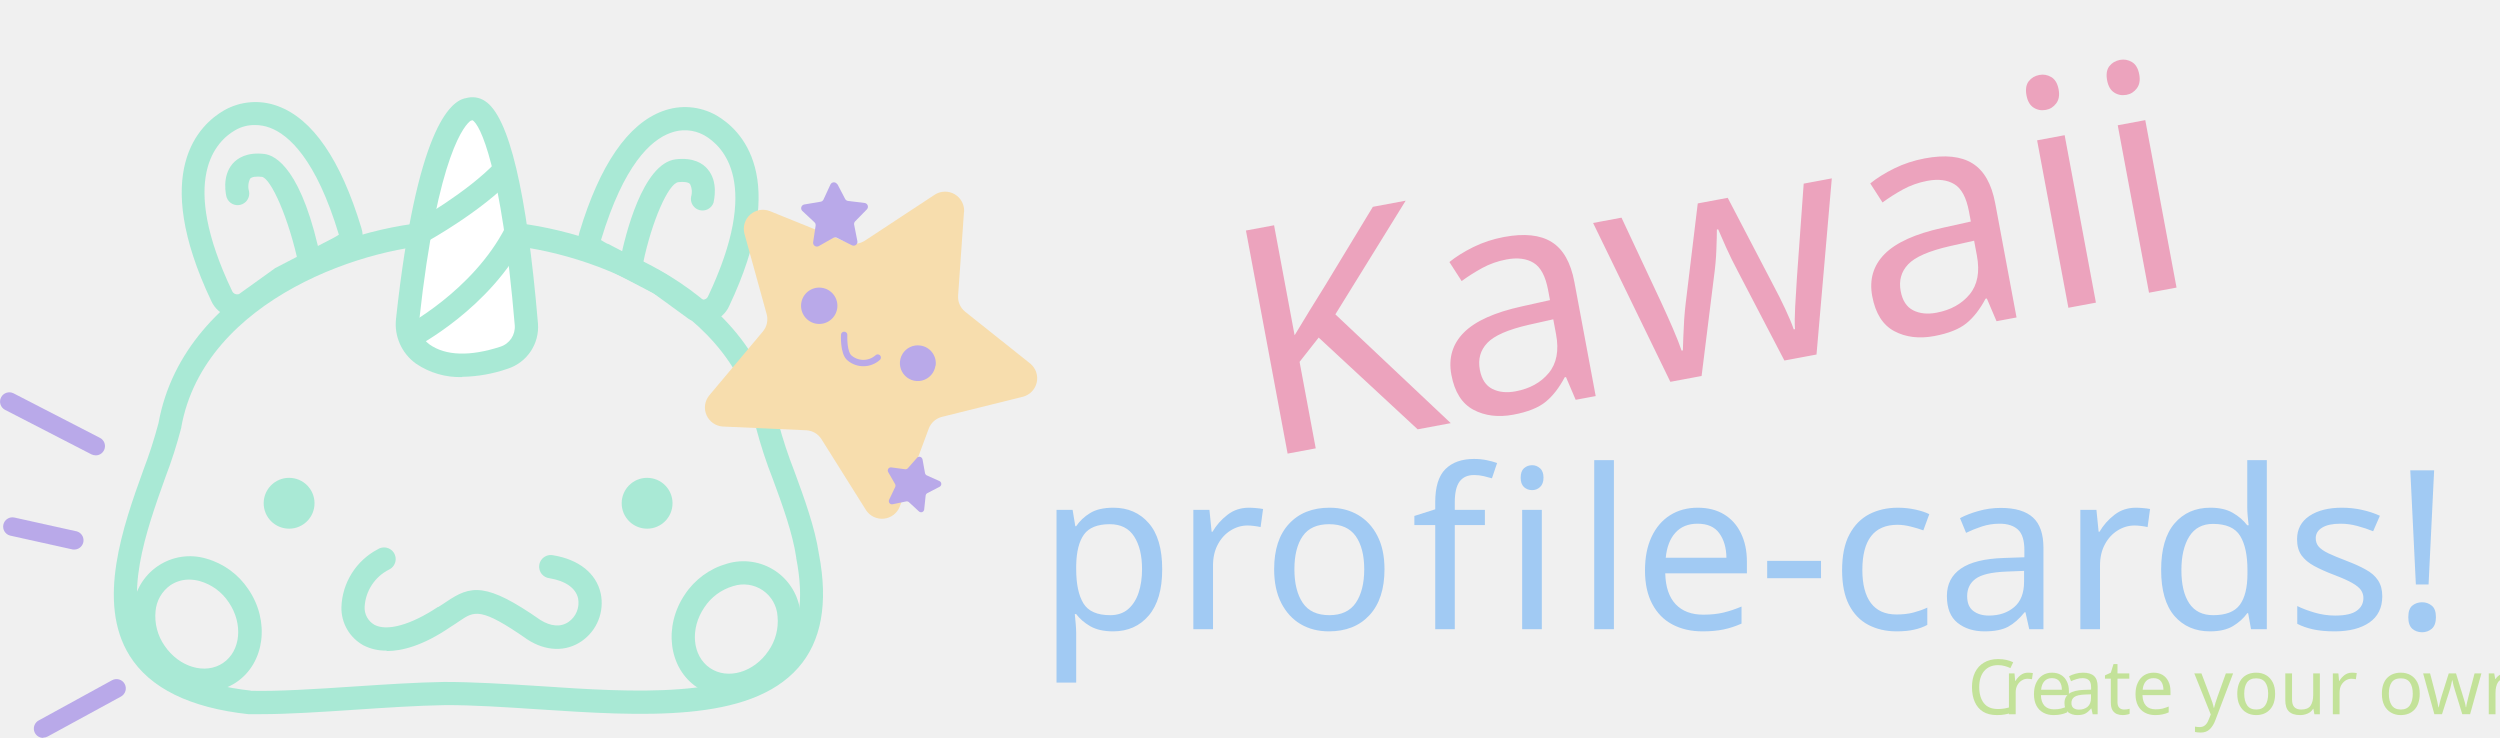
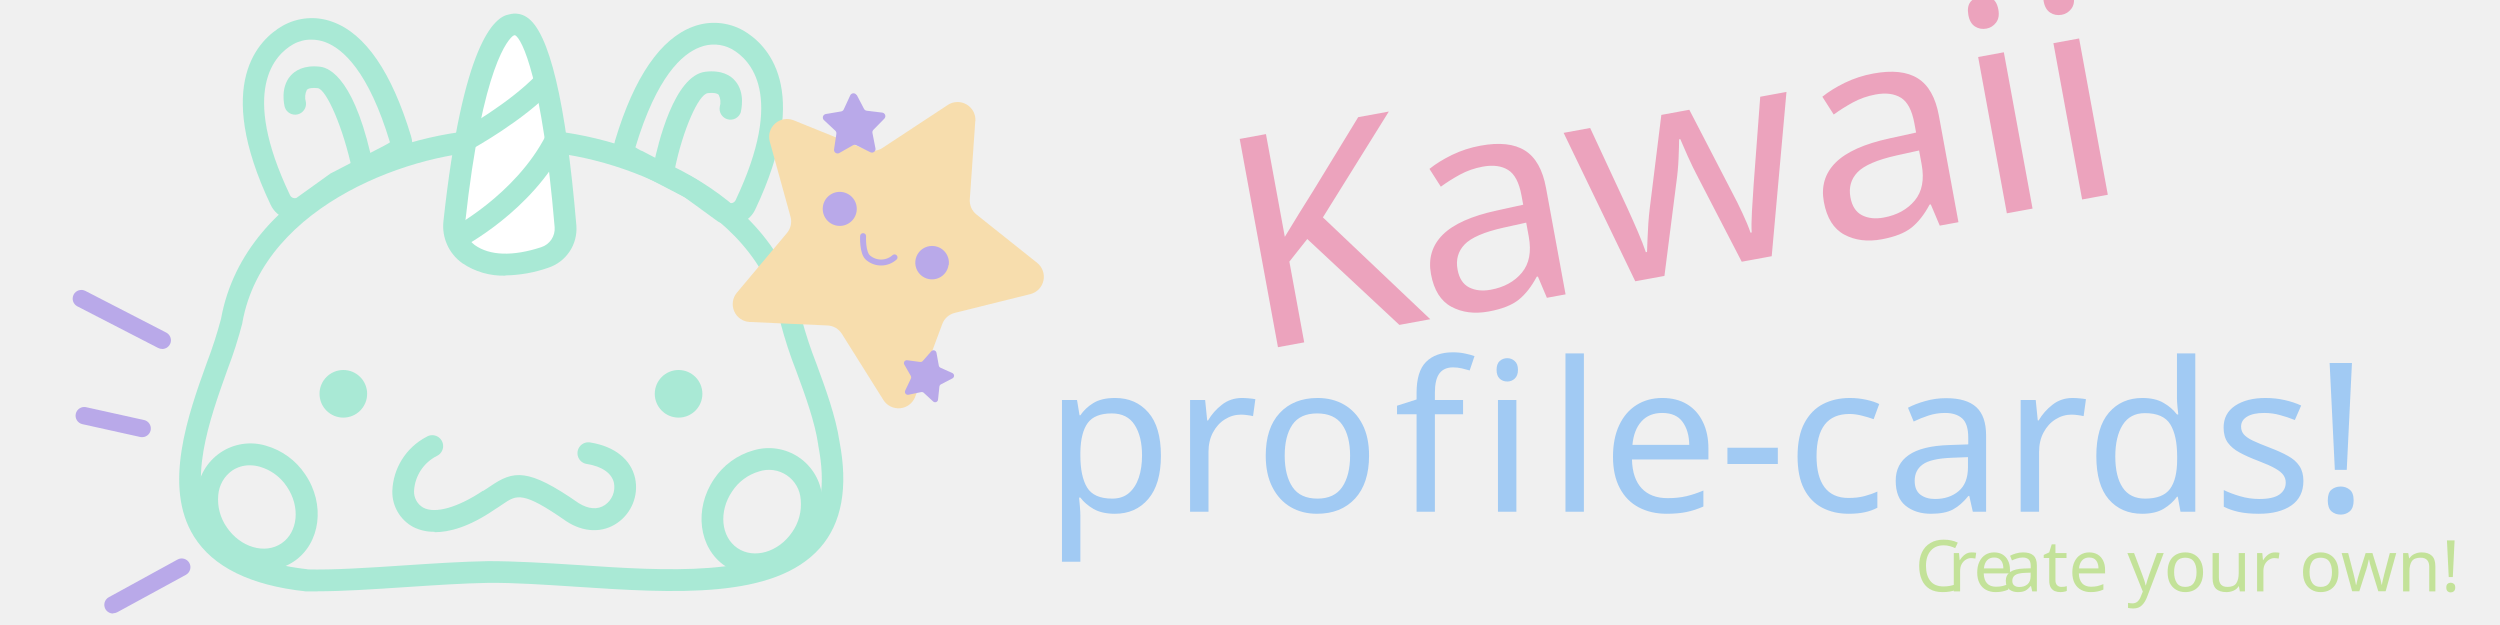
- <svg xmlns="http://www.w3.org/2000/svg" id="Capa_1" data-name="Capa 1" viewBox="0 0 393.29 116.08">
+ <svg xmlns="http://www.w3.org/2000/svg" id="Capa_1" data-name="Capa 1" viewBox="0 0 420 105">
  <defs>
    <style>.cls-1{fill:#a9e9d5;}.cls-2{fill:#fff;}.cls-3{fill:#b9a9e9;}.cls-4{fill:#f7ddad;}.cls-5{fill:none;stroke:#b9a9e9;stroke-linecap:round;stroke-miterlimit:10;}.cls-6{font-size:12px;fill:#c3e299;font-family:Dinomiko, Dinomiko;}.cls-7{letter-spacing:-0.01em;}.cls-8{letter-spacing:-0.05em;}.cls-9{letter-spacing:0.02em;}.cls-10{font-size:50px;fill:#eca3bd;}.cls-10,.cls-12{font-family:Kinkee, Kinkee;}.cls-11{letter-spacing:-0.04em;}.cls-12{font-size:35px;fill:#a1caf3;}.cls-13{letter-spacing:-0.02em;}.cls-14{letter-spacing:0.02em;}</style>
  </defs>
-   <path class="cls-1" d="M53.35,99.35l-1.86,0h-.15c-9.26-1-15.57-4.11-18.75-9.21-5.27-8.43-1-20.45,2.17-29.23a72.41,72.41,0,0,0,2.37-7.34C41.24,30.94,68.8,21.77,83.06,21.77h.25a6.61,6.61,0,0,1,.89-.05c.93,0,2.49,0,3.43,0a6.7,6.7,0,0,1,.89.05c6-.07,16.3,1.74,26.15,7,7.84,4.17,17.68,11.85,20,24.78a71,71,0,0,0,2.5,7.59c1.52,4.14,3.24,8.83,3.86,13,1.49,7.73.4,13.76-3.26,17.9-7.68,8.71-24.61,7.61-41,6.53-5.25-.34-10.21-.68-14.67-.65-4.25.07-9.2.4-14,.72-5.43.36-10.59.7-14.81.7m-1.68-3.68c4.32.11,10.12-.26,16.25-.67,4.84-.32,9.84-.65,14.2-.72,4.62,0,9.63.31,15,.65,14.77,1,31.52,2.06,38-5.3,2.91-3.3,3.7-8.16,2.4-14.83l0-.09c-.56-3.84-2.21-8.36-3.68-12.34a72.2,72.2,0,0,1-2.64-8.07l0-.08c-3.7-20.5-30.09-29-42.73-28.79l-1.93,0v-.09H85.27v.06h-2.2c-12.78,0-38.7,8.54-42.35,28.79l0,.08a72.65,72.65,0,0,1-2.5,7.81c-3.05,8.52-6.85,19.13-2.52,26.06,2.56,4.09,7.94,6.62,16,7.51" transform="translate(-12.2 13.01)" />
-   <path class="cls-1" d="M61.68,66.16a4,4,0,1,1-4-4,4,4,0,0,1,4,4" transform="translate(-12.2 13.01)" />
-   <path class="cls-1" d="M118,66.16a4,4,0,1,1-4-4,4,4,0,0,1,4,4" transform="translate(-12.2 13.01)" />
-   <path class="cls-1" d="M44.36,95.81a11.4,11.4,0,0,1-9.25-5.16,11.78,11.78,0,0,1-2-7.92,9,9,0,0,1,11.55-7.86,11.78,11.78,0,0,1,6.61,4.82c3.42,5,2.59,11.58-1.86,14.61a8.86,8.86,0,0,1-5,1.52M42,78.17a5.25,5.25,0,0,0-3,.89,5.56,5.56,0,0,0-2.33,4.08,8.13,8.13,0,0,0,1.44,5.46c2.29,3.36,6.41,4.57,9.19,2.68s3.18-6.16.89-9.53a8.13,8.13,0,0,0-4.54-3.34A6.4,6.4,0,0,0,42,78.17" transform="translate(-12.2 13.01)" />
-   <path class="cls-1" d="M126.82,96.61a8.86,8.86,0,0,1-5-1.52c-4.44-3-5.28-9.57-1.86-14.61a11.78,11.78,0,0,1,6.62-4.82,9,9,0,0,1,11.55,7.86,11.79,11.79,0,0,1-2,7.92,11.4,11.4,0,0,1-9.25,5.16M123,82.55c-2.29,3.37-1.89,7.64.89,9.53s6.9.69,9.19-2.68a8.13,8.13,0,0,0,1.44-5.46,5.34,5.34,0,0,0-7-4.74A8.13,8.13,0,0,0,123,82.55" transform="translate(-12.2 13.01)" />
-   <path class="cls-1" d="M73,89.34a7.68,7.68,0,0,1-3.59-.81,6.69,6.69,0,0,1-3.5-6,10.68,10.68,0,0,1,5.72-9.13,1.83,1.83,0,1,1,1.78,3.19,7,7,0,0,0-3.85,5.89,3.08,3.08,0,0,0,1.54,2.8c2,1.07,5.77,0,10-2.81l.07,0c.45-.27.85-.55,1.23-.8,3.86-2.63,6.28-3.1,14.81,2.85,1.6,1,3.18,1.17,4.43.31a3.66,3.66,0,0,0,1.5-3.72c-.37-1.62-2-2.75-4.53-3.16a1.83,1.83,0,1,1,.59-3.61c4.06.66,6.8,2.84,7.5,6a7.3,7.3,0,0,1-3,7.52c-2.47,1.71-5.67,1.61-8.56-.29-7.35-5.13-8.33-4.46-10.7-2.85-.41.28-.85.58-1.34.88-4.38,3-7.7,3.81-10.07,3.81" transform="translate(-12.2 13.01)" />
-   <path class="cls-2" d="M85.91,4.22s-6,0-9.59,33.12a5.81,5.81,0,0,0,2.37,5.37c2.23,1.59,6.17,2.78,12.79.6A5.09,5.09,0,0,0,95,38.06c-.84-9.9-3.56-35.84-9.09-33.84" transform="translate(-12.2 13.01)" />
-   <path class="cls-1" d="M84.91,46.31a12.26,12.26,0,0,1-7.28-2.12,7.63,7.63,0,0,1-3.13-7.05C77.74,7.37,83,2.81,85.54,2.42a3.56,3.56,0,0,1,2.95.46c3.78,2.42,6.58,14.2,8.34,35A6.9,6.9,0,0,1,92.06,45a22.94,22.94,0,0,1-7.14,1.27M86.22,6c-.68.48-5.16,4.64-8.08,31.49a4,4,0,0,0,1.62,3.68c2.53,1.8,6.39,1.92,11.16.36a3.26,3.26,0,0,0,2.26-3.36c-2.11-25-5.49-31.71-6.67-32.27Zm-.27,0h0" transform="translate(-12.2 13.01)" />
-   <path class="cls-1" d="M79.14,25.13l-1.76-3.2c.08,0,8.32-4.62,12.87-9.46L92.91,15C88,20.24,79.5,24.93,79.14,25.13" transform="translate(-12.2 13.01)" />
-   <path class="cls-1" d="M77.23,41.79l-1.66-3.26c.11-.06,11-5.71,16.17-15.83L95,24.35C89.31,35.56,77.72,41.54,77.23,41.79" transform="translate(-12.2 13.01)" />
-   <path class="cls-1" d="M49.56,37a4.55,4.55,0,0,1-1.47-.25,4.48,4.48,0,0,1-2.62-2.34c-9.73-20.47-1.89-27.84,2-30.07a10,10,0,0,1,8.43-.66c5.48,2,9.91,8.45,13.15,19.18.92,3-1.46,4.23-2.89,4.95l-8.79,4.57L51.6,36.46a4.52,4.52,0,0,1-2,.49M52.33,6.66a6,6,0,0,0-3,.74l-.09.05c-3,1.7-9,7.59-.51,25.35a.87.87,0,0,0,1.09.44l5.68-4.08,9-4.66a10.35,10.35,0,0,0,1-.58v-.05C61.92,12,57.6,8.16,54.62,7.07a6.65,6.65,0,0,0-2.29-.41" transform="translate(-12.2 13.01)" />
-   <path class="cls-1" d="M61.05,30.49A1.83,1.83,0,0,1,59.26,29C57.65,21.22,54.78,15,53.39,14.81c-.91-.1-1.58,0-1.84.29a2.74,2.74,0,0,0-.17,2,1.83,1.83,0,0,1-3.53.93c-.09-.33-.8-3.26.94-5.28.76-.88,2.25-1.86,5-1.54,1.7.2,6,2.26,9,17.11a1.83,1.83,0,0,1-1.42,2.16,1.85,1.85,0,0,1-.37,0" transform="translate(-12.2 13.01)" />
-   <path class="cls-1" d="M122.76,37.78a4.52,4.52,0,0,1-2-.49l-.25-.15-5.49-4-8.75-4.55c-1.47-.74-3.85-1.94-2.93-5C106.54,12.92,111,6.47,116.45,4.47a10,10,0,0,1,8.43.66c3.86,2.23,11.7,9.6,2,30.07a4.48,4.48,0,0,1-2.62,2.34,4.55,4.55,0,0,1-1.47.25m-.3-3.71a.88.88,0,0,0,.59,0,.86.86,0,0,0,.5-.45C132,15.87,126,10,123,8.28l-.09-.05a6.31,6.31,0,0,0-5.32-.3c-3,1.12-7.25,4.93-10.83,16.78v.05a10.24,10.24,0,0,0,1,.58l.08,0L117,30.13Z" transform="translate(-12.2 13.01)" />
-   <path class="cls-1" d="M111.6,29.85a1.86,1.86,0,0,1-.37,0,1.83,1.83,0,0,1-1.42-2.16c.72-3.52,3.46-15,8.7-15.64,2.78-.32,4.27.66,5,1.54,1.74,2,1,4.95.94,5.28a1.83,1.83,0,0,1-3.53-.93,2.73,2.73,0,0,0-.17-2c-.26-.29-.93-.4-1.84-.29-1.57.18-4.21,6.26-5.54,12.74a1.83,1.83,0,0,1-1.79,1.46" transform="translate(-12.2 13.01)" />
-   <path class="cls-3" d="M27.24,58.62a1.46,1.46,0,0,1-.67-.16L13,51.47a1.46,1.46,0,0,1,1.34-2.6l13.58,7a1.46,1.46,0,0,1-.67,2.76" transform="translate(-12.2 13.01)" />
-   <path class="cls-3" d="M24,73.44a1.47,1.47,0,0,1-.32,0l-9.88-2.19a1.46,1.46,0,0,1,.63-2.85l9.88,2.19A1.46,1.46,0,0,1,24,73.44" transform="translate(-12.2 13.01)" />
-   <path class="cls-3" d="M19,103.07a1.46,1.46,0,0,1-.7-2.75L29.83,94a1.46,1.46,0,0,1,1.4,2.57l-11.52,6.28a1.46,1.46,0,0,1-.7.18" transform="translate(-12.2 13.01)" />
-   <path class="cls-4" d="M163.85,20.32l-.92,13.11A3,3,0,0,0,164,36l10.28,8.19a3,3,0,0,1-1.14,5.21l-12.76,3.17a3,3,0,0,0-2.07,1.84L153.74,66.7a3,3,0,0,1-5.31.53l-7-11.15a3,3,0,0,0-2.39-1.4l-13.13-.59a3,3,0,0,1-2.14-4.89l8.45-10.07a3,3,0,0,0,.59-2.71l-3.5-12.67a3,3,0,0,1,4-3.55l12.19,4.93a3,3,0,0,0,2.76-.28l11-7.24a3,3,0,0,1,4.61,2.69" transform="translate(-12.2 13.01)" />
-   <path class="cls-3" d="M143.93,15.94l1.22,2.34a.6.6,0,0,0,.46.32l2.62.32a.6.6,0,0,1,.35,1l-1.85,1.89a.6.6,0,0,0-.16.53l.51,2.59a.6.6,0,0,1-.85.65l-2.37-1.18a.6.6,0,0,0-.56,0L141,25.71a.6.6,0,0,1-.88-.61l.39-2.61a.6.6,0,0,0-.18-.53l-1.93-1.8a.6.6,0,0,1,.31-1l2.6-.44a.6.6,0,0,0,.44-.34L142.85,16a.6.6,0,0,1,1.07,0" transform="translate(-12.2 13.01)" />
-   <path class="cls-3" d="M157.33,59.27l.39,2.15a.5.5,0,0,0,.29.36l2,.9a.5.5,0,0,1,0,.89l-1.93,1a.5.5,0,0,0-.26.38l-.23,2.18a.49.49,0,0,1-.83.31L155.2,66a.5.5,0,0,0-.44-.13l-2.14.45a.5.5,0,0,1-.55-.7l.95-2a.5.5,0,0,0,0-.46l-1.09-1.9a.49.49,0,0,1,.49-.74l2.17.29a.5.5,0,0,0,.43-.16L156.47,59a.5.5,0,0,1,.85.24" transform="translate(-12.2 13.01)" />
-   <path class="cls-3" d="M143.91,35.49a2.86,2.86,0,1,1-2.44-3.23,2.86,2.86,0,0,1,2.44,3.23" transform="translate(-12.2 13.01)" />
-   <path class="cls-3" d="M159.36,44.52A2.81,2.81,0,1,1,157,41.35a2.81,2.81,0,0,1,2.39,3.17" transform="translate(-12.2 13.01)" />
-   <path class="cls-5" d="M145,39.67s-.16,2.92.9,3.68a3.37,3.37,0,0,0,4.38-.11" transform="translate(-12.2 13.01)" />
-   <text class="cls-6" transform="translate(309.49 112.37)">
+   <path class="cls-1" d="M53.35,99.35l-1.86,0h-.15c-9.26-1-15.57-4.11-18.75-9.21-5.27-8.43-1-20.45,2.17-29.23a72.41,72.41,0,0,0,2.37-7.34C41.24,30.94,68.8,21.77,83.06,21.77h.25a6.61,6.61,0,0,1,.89-.05c.93,0,2.49,0,3.43,0a6.7,6.7,0,0,1,.89.05c6-.07,16.3,1.74,26.15,7,7.84,4.17,17.68,11.85,20,24.78a71,71,0,0,0,2.5,7.59c1.52,4.14,3.24,8.83,3.86,13,1.49,7.73.4,13.76-3.26,17.9-7.68,8.71-24.61,7.61-41,6.53-5.25-.34-10.21-.68-14.67-.65-4.25.07-9.2.4-14,.72-5.43.36-10.59.7-14.81.7m-1.68-3.68c4.32.11,10.12-.26,16.25-.67,4.84-.32,9.84-.65,14.2-.72,4.62,0,9.63.31,15,.65,14.77,1,31.52,2.06,38-5.3,2.91-3.3,3.7-8.16,2.4-14.83l0-.09c-.56-3.84-2.21-8.36-3.68-12.34a72.2,72.2,0,0,1-2.64-8.07l0-.08c-3.7-20.5-30.09-29-42.73-28.79l-1.93,0v-.09H85.27v.06h-2.2c-12.78,0-38.7,8.54-42.35,28.79l0,.08a72.65,72.65,0,0,1-2.5,7.81c-3.05,8.52-6.85,19.13-2.52,26.06,2.56,4.09,7.94,6.62,16,7.51" />
+   <path class="cls-1" d="M61.68,66.16a4,4,0,1,1-4-4,4,4,0,0,1,4,4" />
+   <path class="cls-1" d="M118,66.16a4,4,0,1,1-4-4,4,4,0,0,1,4,4" />
+   <path class="cls-1" d="M44.36,95.81a11.4,11.4,0,0,1-9.25-5.16,11.78,11.78,0,0,1-2-7.92,9,9,0,0,1,11.55-7.86,11.78,11.78,0,0,1,6.61,4.82c3.42,5,2.59,11.58-1.86,14.61a8.86,8.86,0,0,1-5,1.52M42,78.17a5.25,5.25,0,0,0-3,.89,5.56,5.56,0,0,0-2.33,4.08,8.13,8.13,0,0,0,1.44,5.46c2.29,3.36,6.41,4.57,9.19,2.68s3.18-6.16.89-9.53a8.13,8.13,0,0,0-4.54-3.34A6.4,6.4,0,0,0,42,78.17" />
+   <path class="cls-1" d="M126.82,96.61a8.86,8.86,0,0,1-5-1.52c-4.44-3-5.28-9.57-1.86-14.61a11.78,11.78,0,0,1,6.62-4.82,9,9,0,0,1,11.55,7.86,11.79,11.79,0,0,1-2,7.92,11.4,11.4,0,0,1-9.25,5.16M123,82.55c-2.29,3.37-1.89,7.64.89,9.53s6.9.69,9.19-2.68a8.13,8.13,0,0,0,1.44-5.46,5.34,5.34,0,0,0-7-4.74A8.13,8.13,0,0,0,123,82.55" />
+   <path class="cls-1" d="M73,89.34a7.68,7.68,0,0,1-3.59-.81,6.69,6.69,0,0,1-3.5-6,10.68,10.68,0,0,1,5.72-9.13,1.83,1.83,0,1,1,1.78,3.19,7,7,0,0,0-3.85,5.89,3.08,3.08,0,0,0,1.54,2.8c2,1.07,5.77,0,10-2.81l.07,0c.45-.27.85-.55,1.23-.8,3.86-2.63,6.28-3.1,14.81,2.85,1.6,1,3.18,1.17,4.43.31a3.66,3.66,0,0,0,1.5-3.72c-.37-1.62-2-2.75-4.53-3.16a1.83,1.83,0,1,1,.59-3.61c4.06.66,6.8,2.84,7.5,6a7.3,7.3,0,0,1-3,7.52c-2.47,1.71-5.67,1.61-8.56-.29-7.35-5.13-8.33-4.46-10.7-2.85-.41.28-.85.58-1.34.88-4.38,3-7.7,3.81-10.07,3.81" />
+   <path class="cls-2" d="M85.91,4.22s-6,0-9.59,33.12a5.81,5.81,0,0,0,2.37,5.37c2.23,1.59,6.17,2.78,12.79.6A5.09,5.09,0,0,0,95,38.06c-.84-9.9-3.56-35.84-9.09-33.84" />
+   <path class="cls-1" d="M84.91,46.31a12.26,12.26,0,0,1-7.28-2.12,7.63,7.63,0,0,1-3.13-7.05C77.74,7.37,83,2.81,85.54,2.42a3.56,3.56,0,0,1,2.95.46c3.78,2.42,6.58,14.2,8.34,35A6.9,6.9,0,0,1,92.06,45a22.94,22.94,0,0,1-7.14,1.27M86.22,6c-.68.48-5.16,4.64-8.08,31.49a4,4,0,0,0,1.62,3.68c2.53,1.8,6.39,1.92,11.16.36a3.26,3.26,0,0,0,2.26-3.36c-2.11-25-5.49-31.71-6.67-32.27Zm-.27,0h0" />
+   <path class="cls-1" d="M79.14,25.13l-1.76-3.2c.08,0,8.32-4.62,12.87-9.46L92.91,15C88,20.24,79.5,24.93,79.14,25.13" />
+   <path class="cls-1" d="M77.23,41.79l-1.66-3.26c.11-.06,11-5.71,16.17-15.83L95,24.35C89.31,35.56,77.72,41.54,77.23,41.79" />
+   <path class="cls-1" d="M49.56,37a4.55,4.55,0,0,1-1.47-.25,4.48,4.48,0,0,1-2.62-2.34c-9.73-20.47-1.89-27.84,2-30.07a10,10,0,0,1,8.43-.66c5.48,2,9.91,8.45,13.15,19.18.92,3-1.46,4.23-2.89,4.95l-8.79,4.57L51.6,36.46a4.52,4.52,0,0,1-2,.49M52.33,6.66a6,6,0,0,0-3,.74l-.09.05c-3,1.7-9,7.59-.51,25.35a.87.87,0,0,0,1.09.44l5.68-4.08,9-4.66a10.35,10.35,0,0,0,1-.58v-.05C61.92,12,57.6,8.16,54.62,7.07a6.65,6.65,0,0,0-2.29-.41" />
+   <path class="cls-1" d="M61.05,30.49A1.83,1.83,0,0,1,59.26,29C57.65,21.22,54.78,15,53.39,14.81c-.91-.1-1.58,0-1.84.29a2.74,2.74,0,0,0-.17,2,1.83,1.83,0,0,1-3.53.93c-.09-.33-.8-3.26.94-5.28.76-.88,2.25-1.86,5-1.54,1.7.2,6,2.26,9,17.11a1.83,1.83,0,0,1-1.42,2.16,1.85,1.85,0,0,1-.37,0" />
+   <path class="cls-1" d="M122.76,37.78a4.52,4.52,0,0,1-2-.49l-.25-.15-5.49-4-8.75-4.55c-1.47-.74-3.85-1.94-2.93-5C106.54,12.92,111,6.47,116.45,4.47a10,10,0,0,1,8.43.66c3.86,2.23,11.7,9.6,2,30.07a4.48,4.48,0,0,1-2.62,2.34,4.55,4.55,0,0,1-1.47.25m-.3-3.71a.88.88,0,0,0,.59,0,.86.86,0,0,0,.5-.45C132,15.87,126,10,123,8.28l-.09-.05a6.31,6.31,0,0,0-5.32-.3c-3,1.12-7.25,4.93-10.83,16.78v.05a10.24,10.24,0,0,0,1,.58l.08,0L117,30.13Z" />
+   <path class="cls-1" d="M111.6,29.85a1.86,1.86,0,0,1-.37,0,1.83,1.83,0,0,1-1.42-2.16c.72-3.52,3.46-15,8.7-15.64,2.78-.32,4.27.66,5,1.54,1.74,2,1,4.95.94,5.28a1.83,1.83,0,0,1-3.53-.93,2.73,2.73,0,0,0-.17-2c-.26-.29-.93-.4-1.84-.29-1.57.18-4.21,6.26-5.54,12.74a1.83,1.83,0,0,1-1.79,1.46" />
+   <path class="cls-3" d="M27.24,58.62a1.46,1.46,0,0,1-.67-.16L13,51.47a1.46,1.46,0,0,1,1.34-2.6l13.58,7a1.46,1.46,0,0,1-.67,2.76" />
+   <path class="cls-3" d="M24,73.44a1.47,1.47,0,0,1-.32,0l-9.88-2.19a1.46,1.46,0,0,1,.63-2.85l9.88,2.19A1.46,1.46,0,0,1,24,73.44" />
+   <path class="cls-3" d="M19,103.07a1.46,1.46,0,0,1-.7-2.75L29.83,94a1.46,1.46,0,0,1,1.4,2.57l-11.52,6.28a1.46,1.46,0,0,1-.7.18" />
+   <path class="cls-4" d="M163.85,20.32l-.92,13.11A3,3,0,0,0,164,36l10.28,8.19a3,3,0,0,1-1.14,5.21l-12.76,3.17a3,3,0,0,0-2.07,1.84L153.74,66.7a3,3,0,0,1-5.31.53l-7-11.15a3,3,0,0,0-2.39-1.4l-13.13-.59a3,3,0,0,1-2.14-4.89l8.45-10.07a3,3,0,0,0,.59-2.71l-3.5-12.67a3,3,0,0,1,4-3.55l12.19,4.93a3,3,0,0,0,2.76-.28l11-7.24a3,3,0,0,1,4.61,2.69" />
+   <path class="cls-3" d="M143.93,15.94l1.22,2.34a.6.6,0,0,0,.46.32l2.62.32a.6.6,0,0,1,.35,1l-1.85,1.89a.6.6,0,0,0-.16.53l.51,2.59a.6.6,0,0,1-.85.65l-2.37-1.18a.6.6,0,0,0-.56,0L141,25.71a.6.6,0,0,1-.88-.61l.39-2.61a.6.6,0,0,0-.18-.53l-1.93-1.8a.6.6,0,0,1,.31-1l2.6-.44a.6.6,0,0,0,.44-.34L142.85,16a.6.6,0,0,1,1.07,0" />
+   <path class="cls-3" d="M157.33,59.27l.39,2.15a.5.5,0,0,0,.29.36l2,.9a.5.5,0,0,1,0,.89l-1.93,1a.5.5,0,0,0-.26.38l-.23,2.18a.49.49,0,0,1-.83.31L155.2,66a.5.5,0,0,0-.44-.13l-2.14.45a.5.5,0,0,1-.55-.7l.95-2a.5.5,0,0,0,0-.46l-1.09-1.9a.49.49,0,0,1,.49-.74l2.17.29a.5.5,0,0,0,.43-.16L156.47,59a.5.5,0,0,1,.85.24" />
+   <path class="cls-3" d="M143.91,35.49a2.86,2.86,0,1,1-2.44-3.23,2.86,2.86,0,0,1,2.44,3.23" />
+   <path class="cls-3" d="M159.36,44.52A2.81,2.81,0,1,1,157,41.35a2.81,2.81,0,0,1,2.39,3.17" />
+   <path class="cls-5" d="M145,39.67s-.16,2.92.9,3.68a3.37,3.37,0,0,0,4.38-.11" />
+   <text class="cls-6" transform="translate(321.69 99.35)">
    <tspan class="cls-7">C</tspan>
    <tspan class="cls-8" x="5.53" y="0">r</tspan>
    <tspan class="cls-9" x="9.83" y="0">e</tspan>
    <tspan x="14.74" y="0">ate your own!</tspan>
  </text>
-   <text class="cls-10" transform="translate(197.8 72.25) rotate(-10.58)">
+   <text class="cls-10" transform="matrix(0.98, -0.18, 0.18, 0.98, 209.95, 59.2)">
    <tspan class="cls-11">K</tspan>
    <tspan x="30.15" y="0">awaii</tspan>
  </text>
-   <text class="cls-12" transform="translate(163.24 98.98)">pro<tspan class="cls-13" x="58.73" y="0">f</tspan>
+   <text class="cls-12" transform="translate(175.44 85.97)">pro<tspan class="cls-13" x="58.73" y="0">f</tspan>
    <tspan class="cls-14" x="73.25" y="0">i</tspan>
    <tspan x="84.59" y="0">le-cards!</tspan>
  </text>
</svg>
